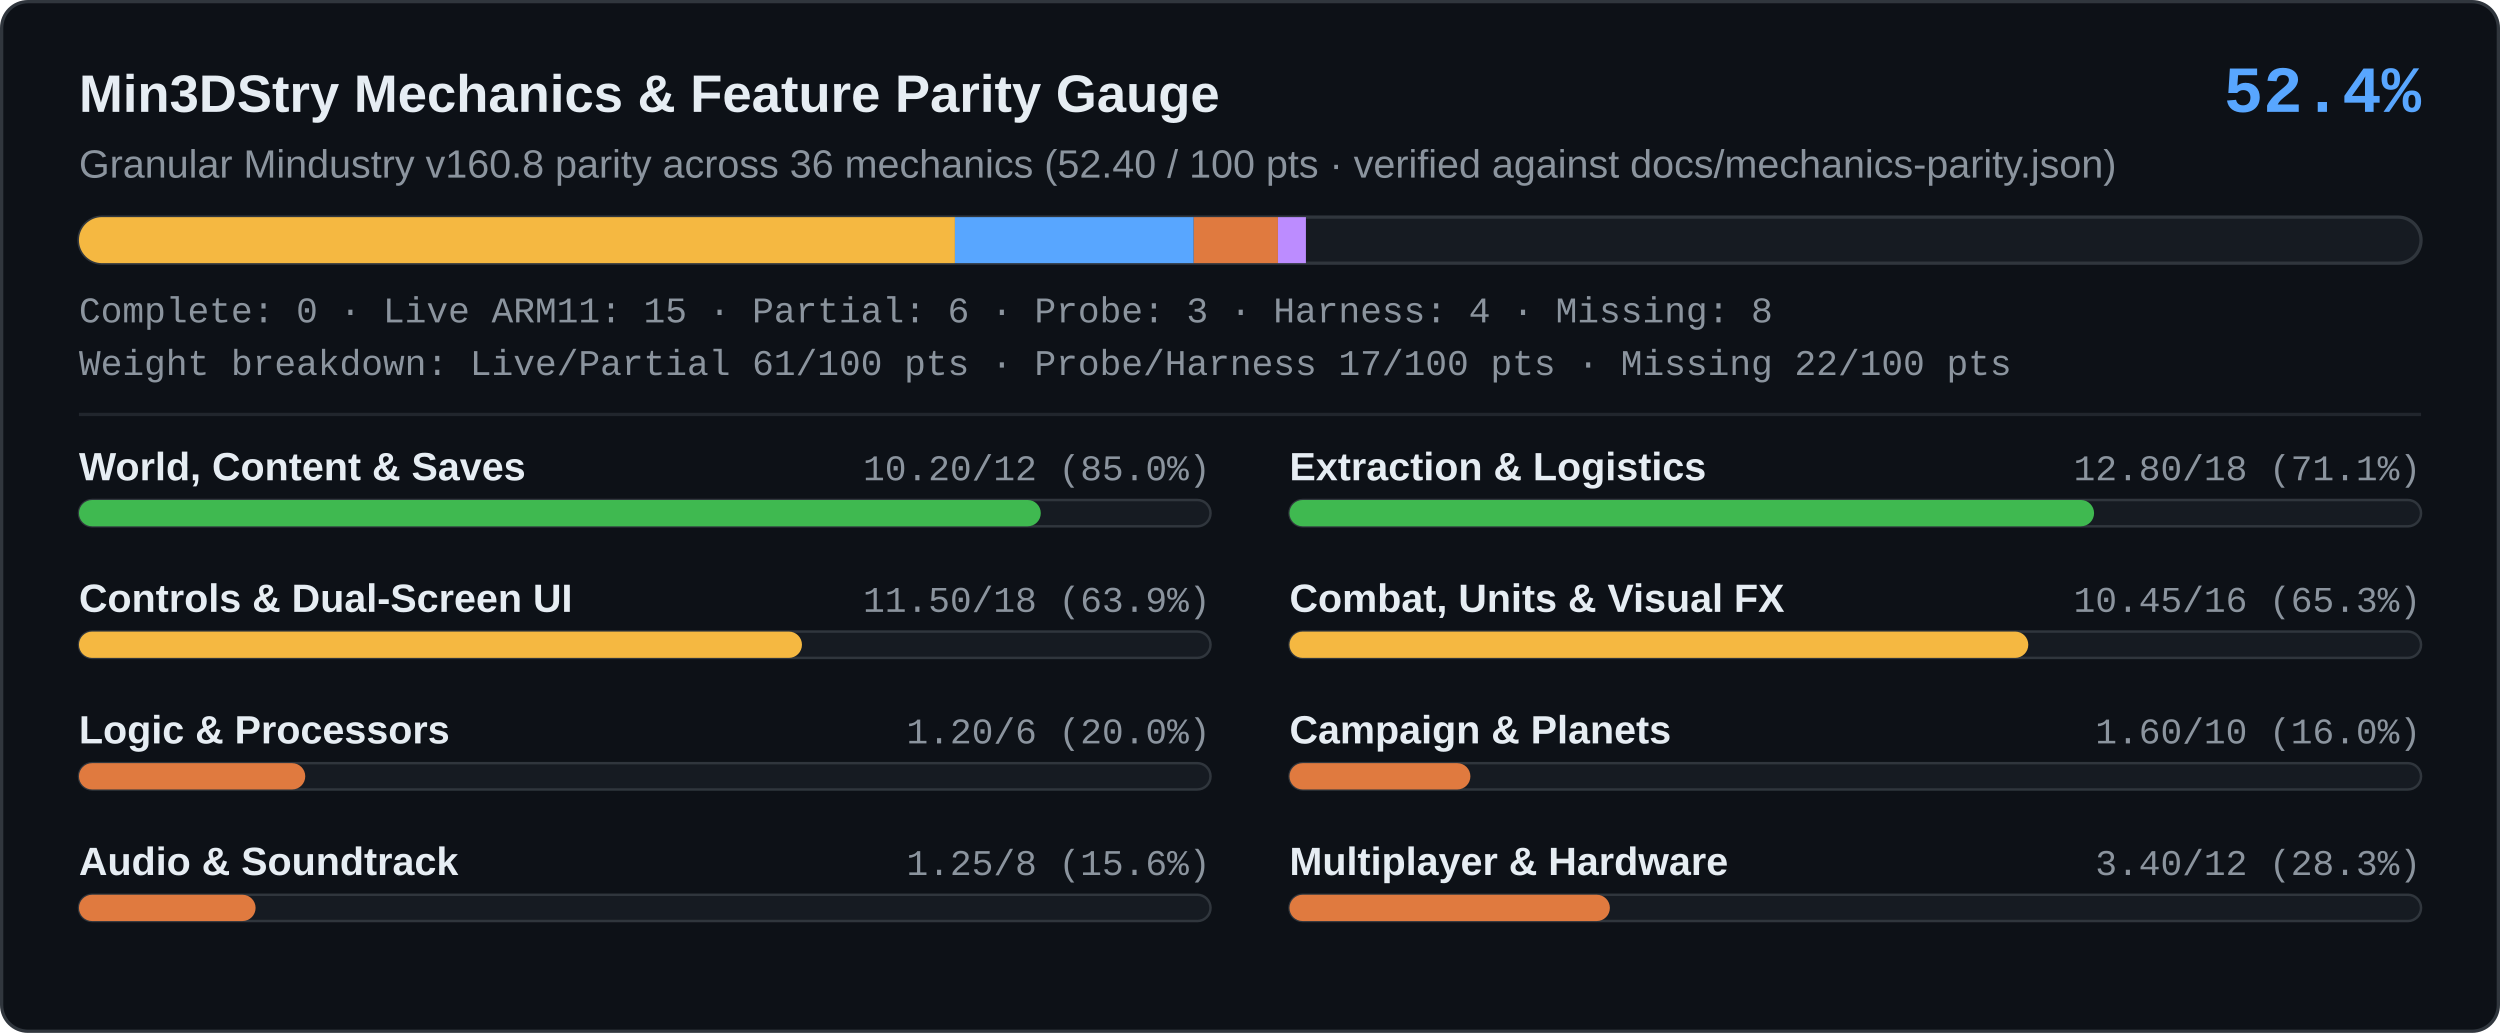
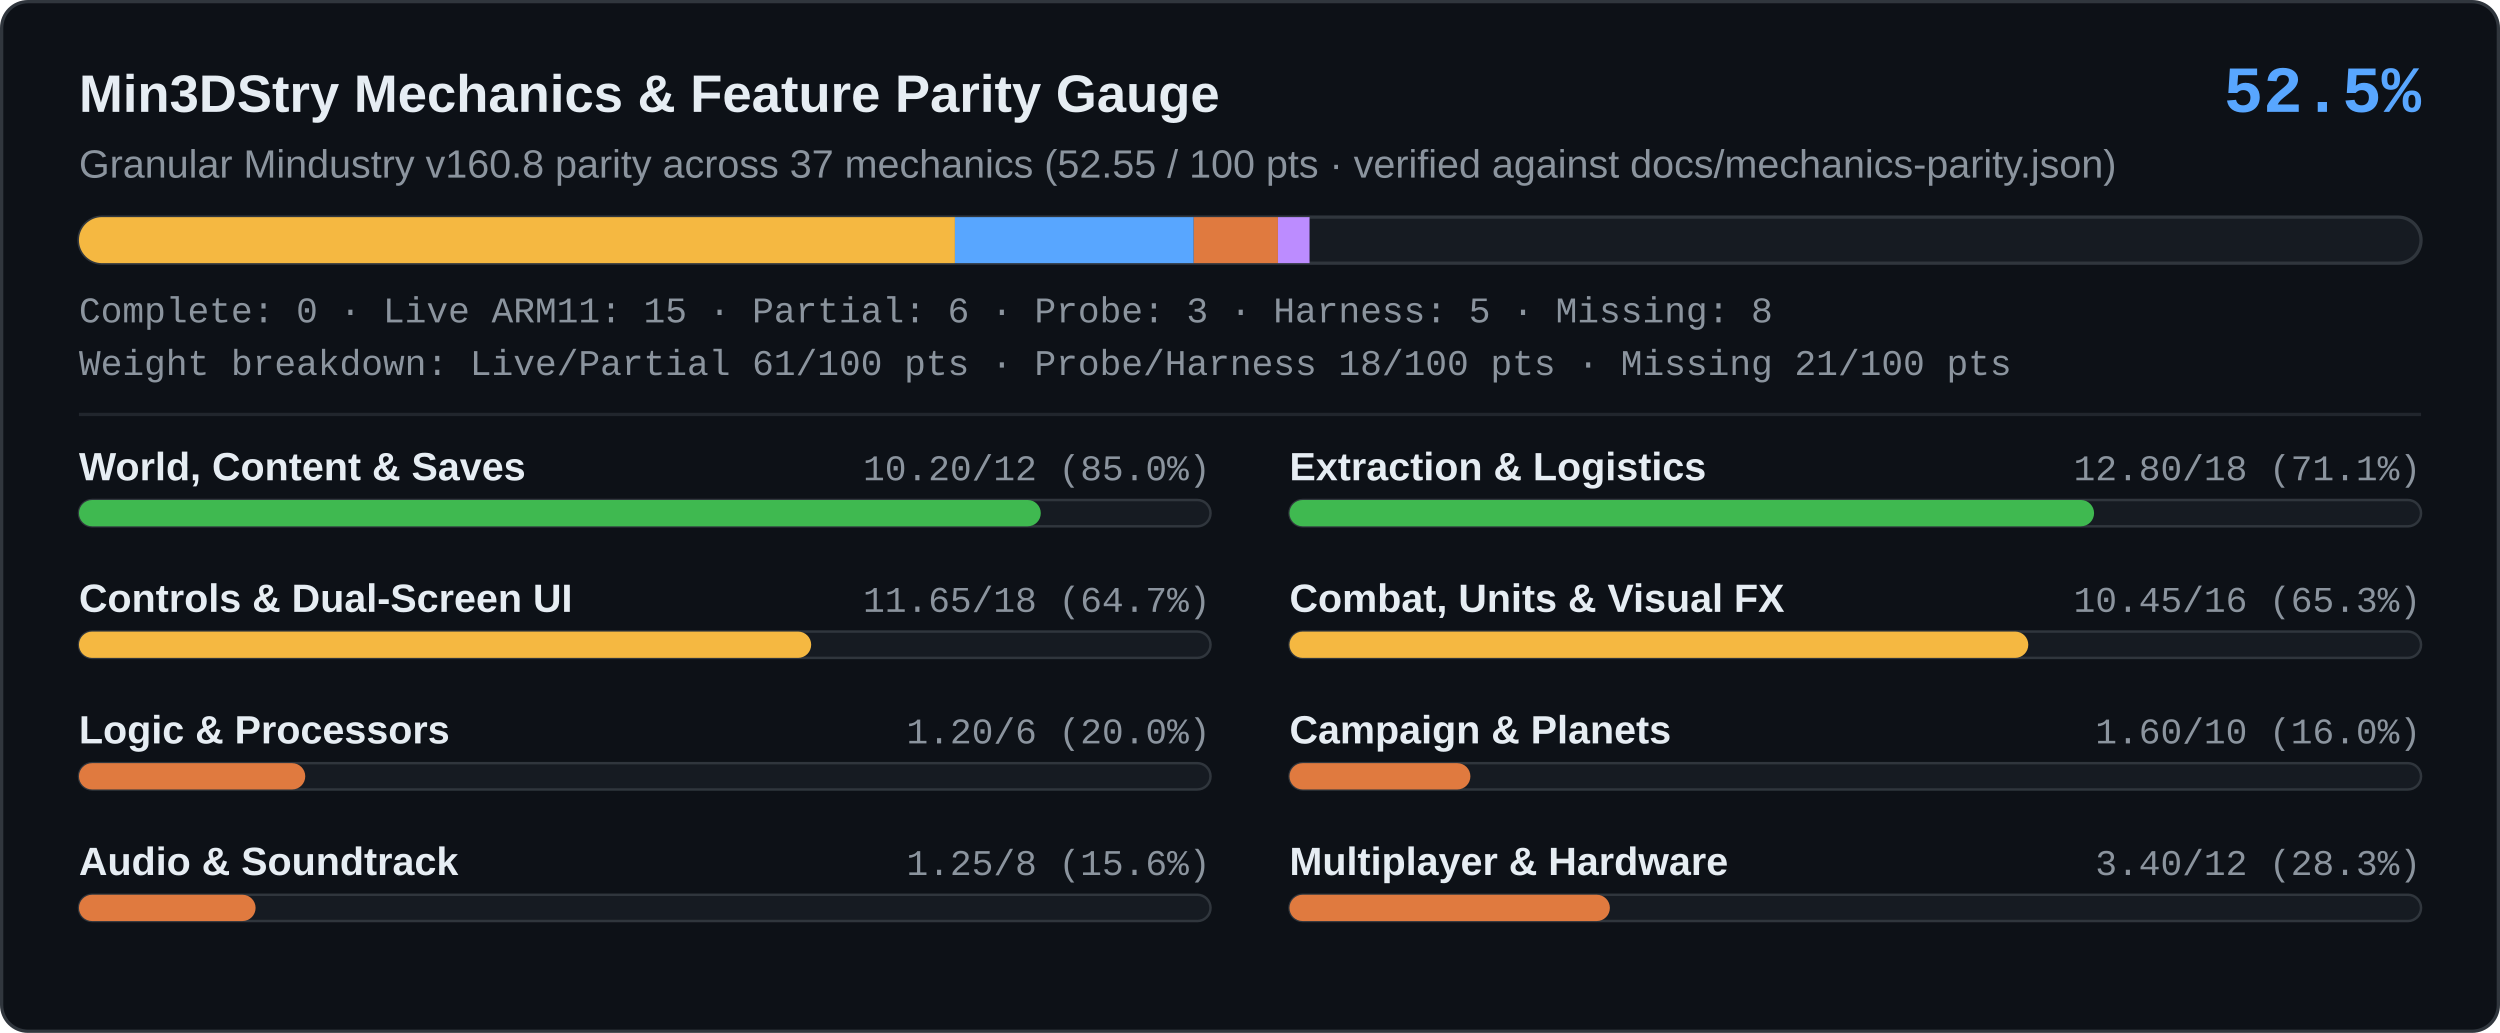
- <svg xmlns="http://www.w3.org/2000/svg" width="760" height="314" viewBox="0 0 760 314" role="img" aria-label="Min3DStry Mechanics &amp; Feature Parity 52.4%">
+ <svg xmlns="http://www.w3.org/2000/svg" width="760" height="314" viewBox="0 0 760 314" role="img" aria-label="Min3DStry Mechanics &amp; Feature Parity 52.5%">
  <defs>
    <clipPath id="mechBarClip">
      <rect x="24" y="66" width="712" height="14" rx="7" />
    </clipPath>
  </defs>
  <rect x="0.5" y="0.5" width="759" height="313" rx="8" fill="#0d1117" stroke="#30363d" />
  <text x="24" y="34" fill="#e6edf3" font-family="Segoe UI, Ubuntu, Arial, sans-serif" font-size="16" font-weight="700">Min3DStry Mechanics &amp; Feature Parity Gauge</text>
-   <text x="736" y="34" text-anchor="end" fill="#58a6ff" font-family="Consolas, Liberation Mono, monospace" font-size="20" font-weight="700">52.4%</text>
-   <text x="24" y="54" fill="#8b949e" font-family="Segoe UI, Ubuntu, Arial, sans-serif" font-size="12">Granular Mindustry v160.8 parity across 36 mechanics (52.40 / 100 pts · verified against docs/mechanics-parity.json)</text>
+   <text x="736" y="34" text-anchor="end" fill="#58a6ff" font-family="Consolas, Liberation Mono, monospace" font-size="20" font-weight="700">52.5%</text>
+   <text x="24" y="54" fill="#8b949e" font-family="Segoe UI, Ubuntu, Arial, sans-serif" font-size="12">Granular Mindustry v160.8 parity across 37 mechanics (52.55 / 100 pts · verified against docs/mechanics-parity.json)</text>
  <rect x="24" y="66" width="712" height="14" rx="7" fill="#161b22" stroke="#30363d" />
  <g clip-path="url(#mechBarClip)">
    <rect x="24.0" y="66" width="266.3" height="14" fill="#f5b841" />
    <rect x="290.3" y="66" width="72.6" height="14" fill="#58a6ff" />
    <rect x="362.9" y="66" width="25.6" height="14" fill="#e07a3f" />
-     <rect x="388.5" y="66" width="8.5" height="14" fill="#bc8cff" />
+     <rect x="388.5" y="66" width="9.6" height="14" fill="#bc8cff" />
  </g>
-   <text x="24" y="98" fill="#8b949e" font-family="Consolas, Liberation Mono, monospace" font-size="11">Complete: 0  ·  Live ARM11: 15  ·  Partial: 6  ·  Probe: 3  ·  Harness: 4  ·  Missing: 8</text>
-   <text x="24" y="114" fill="#8b949e" font-family="Consolas, Liberation Mono, monospace" font-size="11">Weight breakdown:  Live/Partial 61/100 pts  ·  Probe/Harness 17/100 pts  ·  Missing 22/100 pts</text>
+   <text x="24" y="98" fill="#8b949e" font-family="Consolas, Liberation Mono, monospace" font-size="11">Complete: 0  ·  Live ARM11: 15  ·  Partial: 6  ·  Probe: 3  ·  Harness: 5  ·  Missing: 8</text>
+   <text x="24" y="114" fill="#8b949e" font-family="Consolas, Liberation Mono, monospace" font-size="11">Weight breakdown:  Live/Partial 61/100 pts  ·  Probe/Harness 18/100 pts  ·  Missing 21/100 pts</text>
  <line x1="24" y1="126" x2="736" y2="126" stroke="#21262d" stroke-width="1" />
  <text x="24" y="146" fill="#e6edf3" font-family="Segoe UI, Ubuntu, Arial, sans-serif" font-size="12" font-weight="600">World, Content &amp; Saves</text>
  <text x="368" y="146" text-anchor="end" fill="#8b949e" font-family="Consolas, Liberation Mono, monospace" font-size="11">10.20/12 (85.0%)</text>
  <rect x="24" y="152" width="344" height="8" rx="4" fill="#161b22" stroke="#30363d" stroke-width="0.75" />
  <rect x="24" y="152" width="292.4" height="8" rx="4" fill="#3fb950" />
  <text x="392" y="146" fill="#e6edf3" font-family="Segoe UI, Ubuntu, Arial, sans-serif" font-size="12" font-weight="600">Extraction &amp; Logistics</text>
  <text x="736" y="146" text-anchor="end" fill="#8b949e" font-family="Consolas, Liberation Mono, monospace" font-size="11">12.80/18 (71.1%)</text>
  <rect x="392" y="152" width="344" height="8" rx="4" fill="#161b22" stroke="#30363d" stroke-width="0.75" />
  <rect x="392" y="152" width="244.6" height="8" rx="4" fill="#3fb950" />
  <text x="24" y="186" fill="#e6edf3" font-family="Segoe UI, Ubuntu, Arial, sans-serif" font-size="12" font-weight="600">Controls &amp; Dual-Screen UI</text>
-   <text x="368" y="186" text-anchor="end" fill="#8b949e" font-family="Consolas, Liberation Mono, monospace" font-size="11">11.50/18 (63.9%)</text>
+   <text x="368" y="186" text-anchor="end" fill="#8b949e" font-family="Consolas, Liberation Mono, monospace" font-size="11">11.65/18 (64.7%)</text>
  <rect x="24" y="192" width="344" height="8" rx="4" fill="#161b22" stroke="#30363d" stroke-width="0.75" />
-   <rect x="24" y="192" width="219.8" height="8" rx="4" fill="#f5b841" />
+   <rect x="24" y="192" width="222.6" height="8" rx="4" fill="#f5b841" />
  <text x="392" y="186" fill="#e6edf3" font-family="Segoe UI, Ubuntu, Arial, sans-serif" font-size="12" font-weight="600">Combat, Units &amp; Visual FX</text>
  <text x="736" y="186" text-anchor="end" fill="#8b949e" font-family="Consolas, Liberation Mono, monospace" font-size="11">10.45/16 (65.3%)</text>
  <rect x="392" y="192" width="344" height="8" rx="4" fill="#161b22" stroke="#30363d" stroke-width="0.75" />
  <rect x="392" y="192" width="224.6" height="8" rx="4" fill="#f5b841" />
  <text x="24" y="226" fill="#e6edf3" font-family="Segoe UI, Ubuntu, Arial, sans-serif" font-size="12" font-weight="600">Logic &amp; Processors</text>
  <text x="368" y="226" text-anchor="end" fill="#8b949e" font-family="Consolas, Liberation Mono, monospace" font-size="11">1.20/6 (20.0%)</text>
  <rect x="24" y="232" width="344" height="8" rx="4" fill="#161b22" stroke="#30363d" stroke-width="0.75" />
  <rect x="24" y="232" width="68.8" height="8" rx="4" fill="#e07a3f" />
  <text x="392" y="226" fill="#e6edf3" font-family="Segoe UI, Ubuntu, Arial, sans-serif" font-size="12" font-weight="600">Campaign &amp; Planets</text>
  <text x="736" y="226" text-anchor="end" fill="#8b949e" font-family="Consolas, Liberation Mono, monospace" font-size="11">1.60/10 (16.0%)</text>
  <rect x="392" y="232" width="344" height="8" rx="4" fill="#161b22" stroke="#30363d" stroke-width="0.75" />
  <rect x="392" y="232" width="55.0" height="8" rx="4" fill="#e07a3f" />
  <text x="24" y="266" fill="#e6edf3" font-family="Segoe UI, Ubuntu, Arial, sans-serif" font-size="12" font-weight="600">Audio &amp; Soundtrack</text>
  <text x="368" y="266" text-anchor="end" fill="#8b949e" font-family="Consolas, Liberation Mono, monospace" font-size="11">1.25/8 (15.6%)</text>
  <rect x="24" y="272" width="344" height="8" rx="4" fill="#161b22" stroke="#30363d" stroke-width="0.75" />
  <rect x="24" y="272" width="53.7" height="8" rx="4" fill="#e07a3f" />
  <text x="392" y="266" fill="#e6edf3" font-family="Segoe UI, Ubuntu, Arial, sans-serif" font-size="12" font-weight="600">Multiplayer &amp; Hardware</text>
  <text x="736" y="266" text-anchor="end" fill="#8b949e" font-family="Consolas, Liberation Mono, monospace" font-size="11">3.40/12 (28.3%)</text>
  <rect x="392" y="272" width="344" height="8" rx="4" fill="#161b22" stroke="#30363d" stroke-width="0.75" />
  <rect x="392" y="272" width="97.4" height="8" rx="4" fill="#e07a3f" />
</svg>
